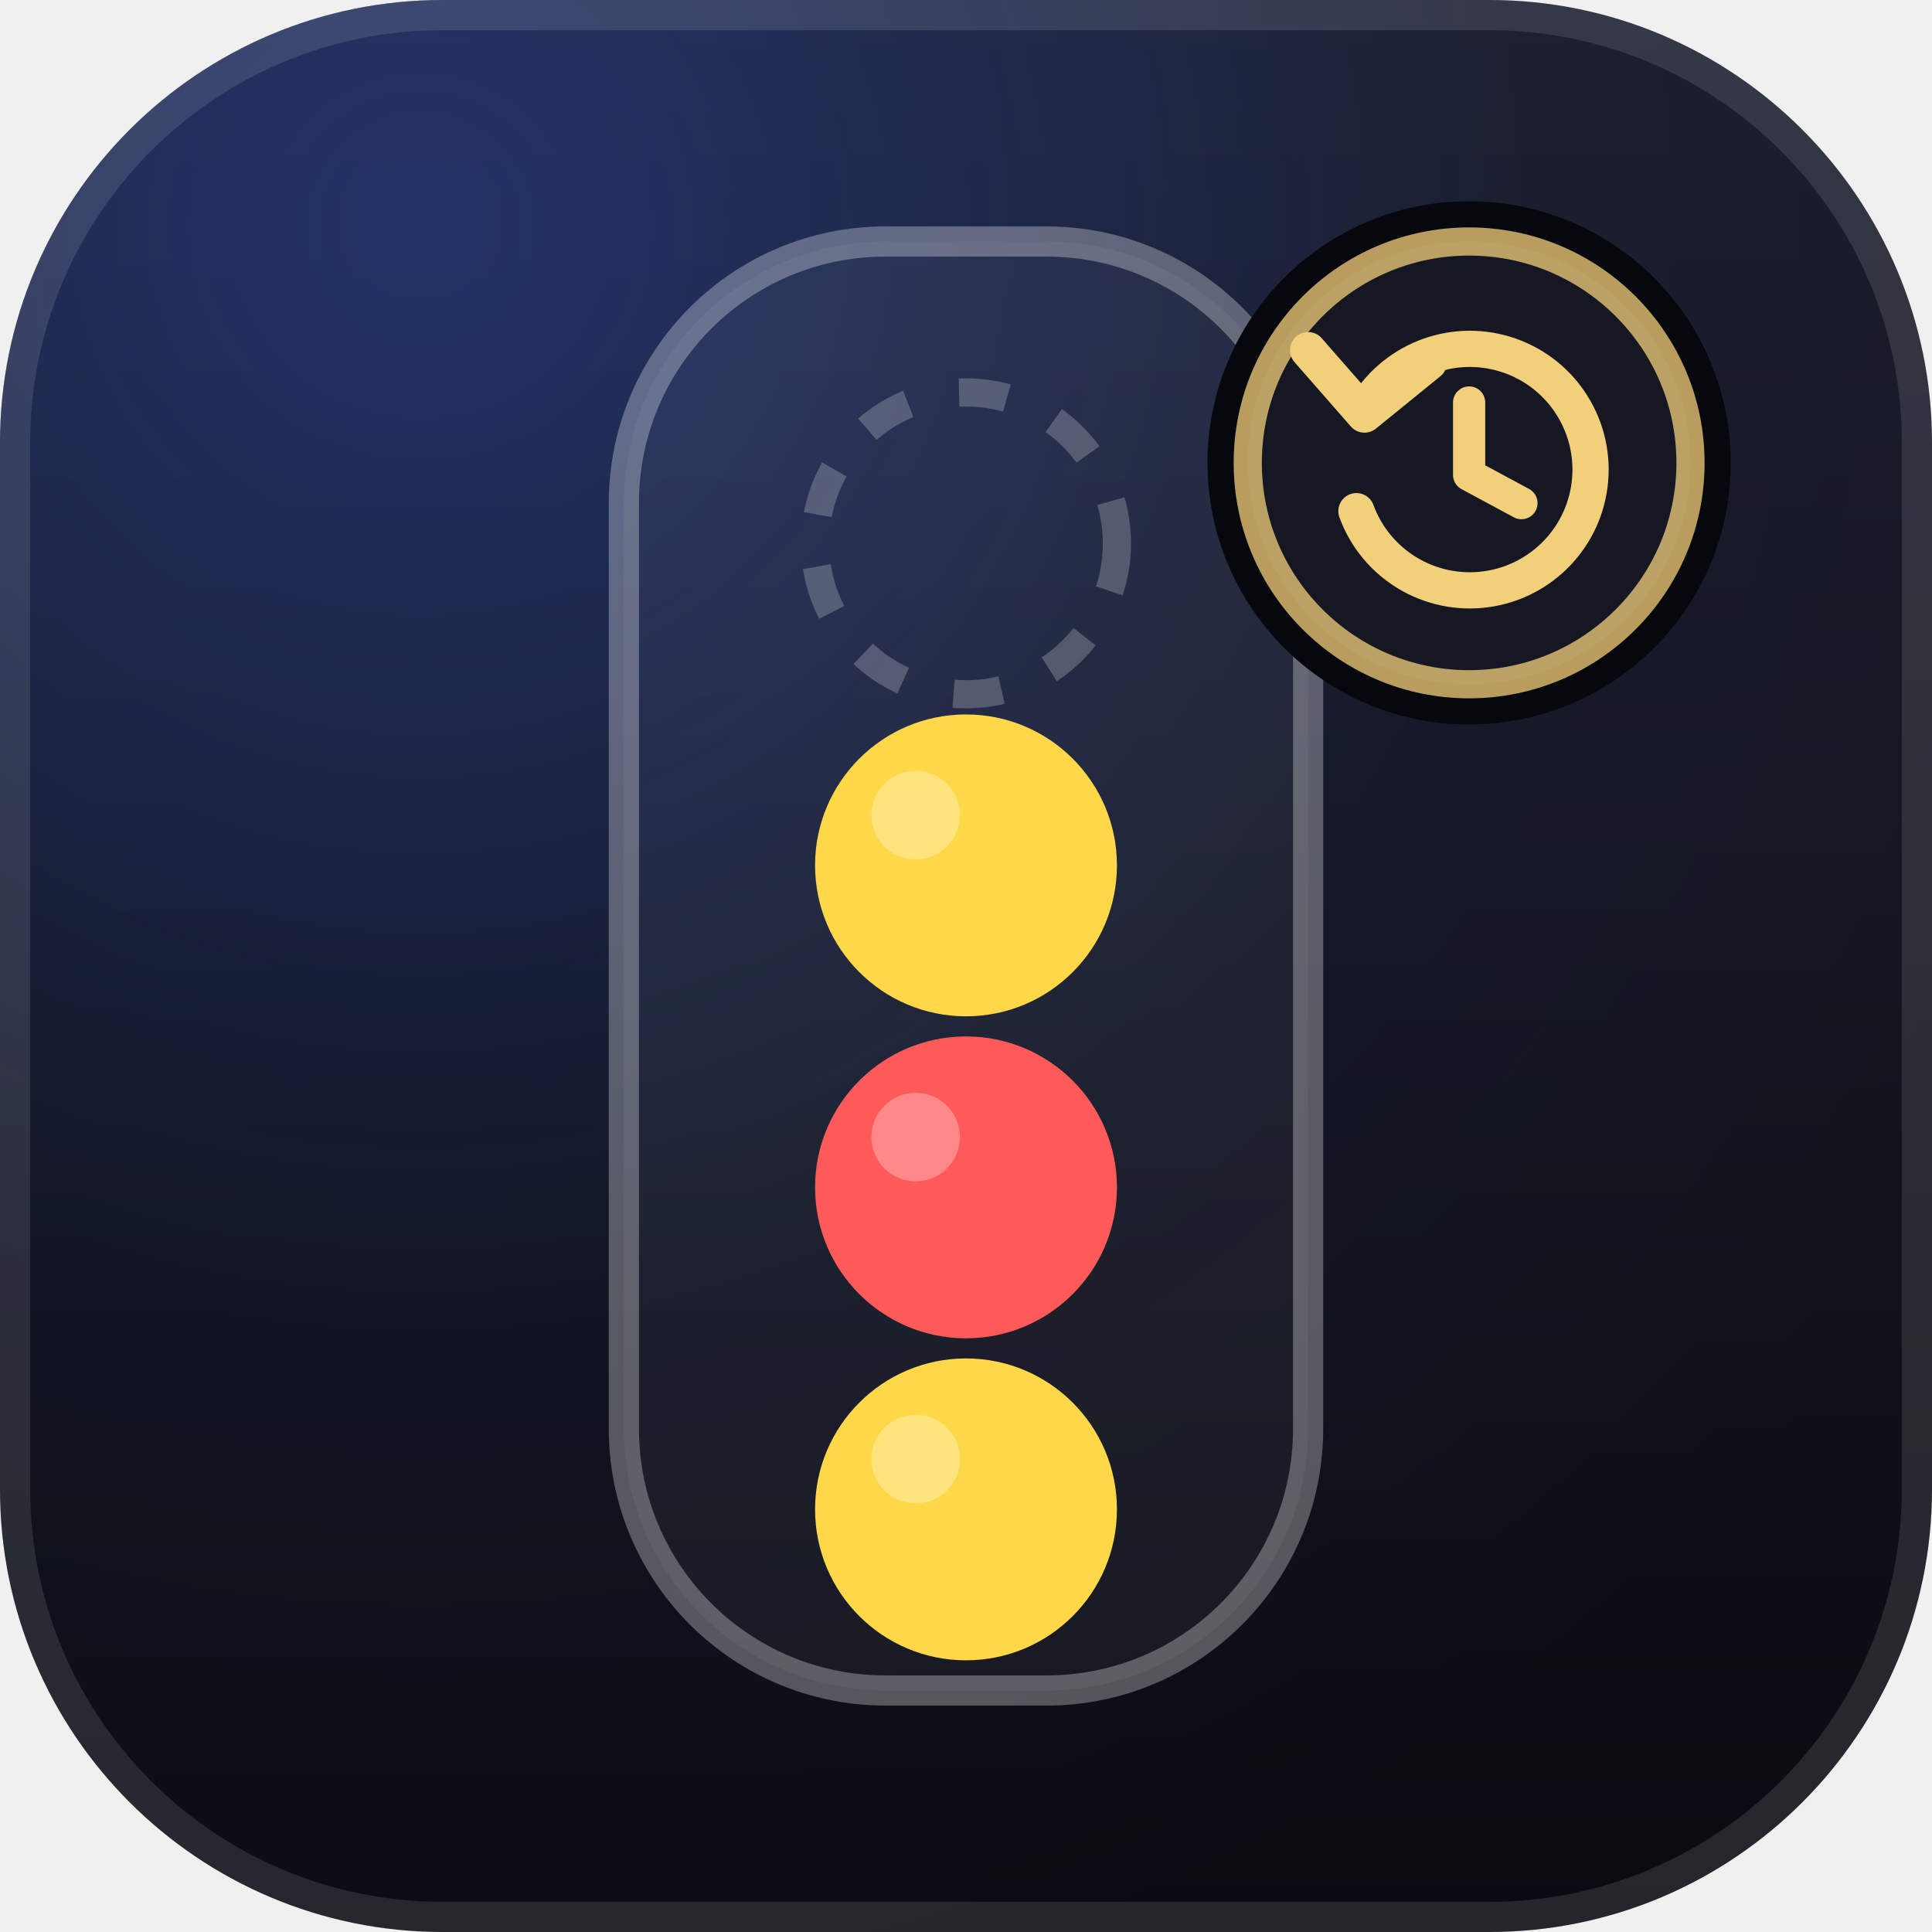
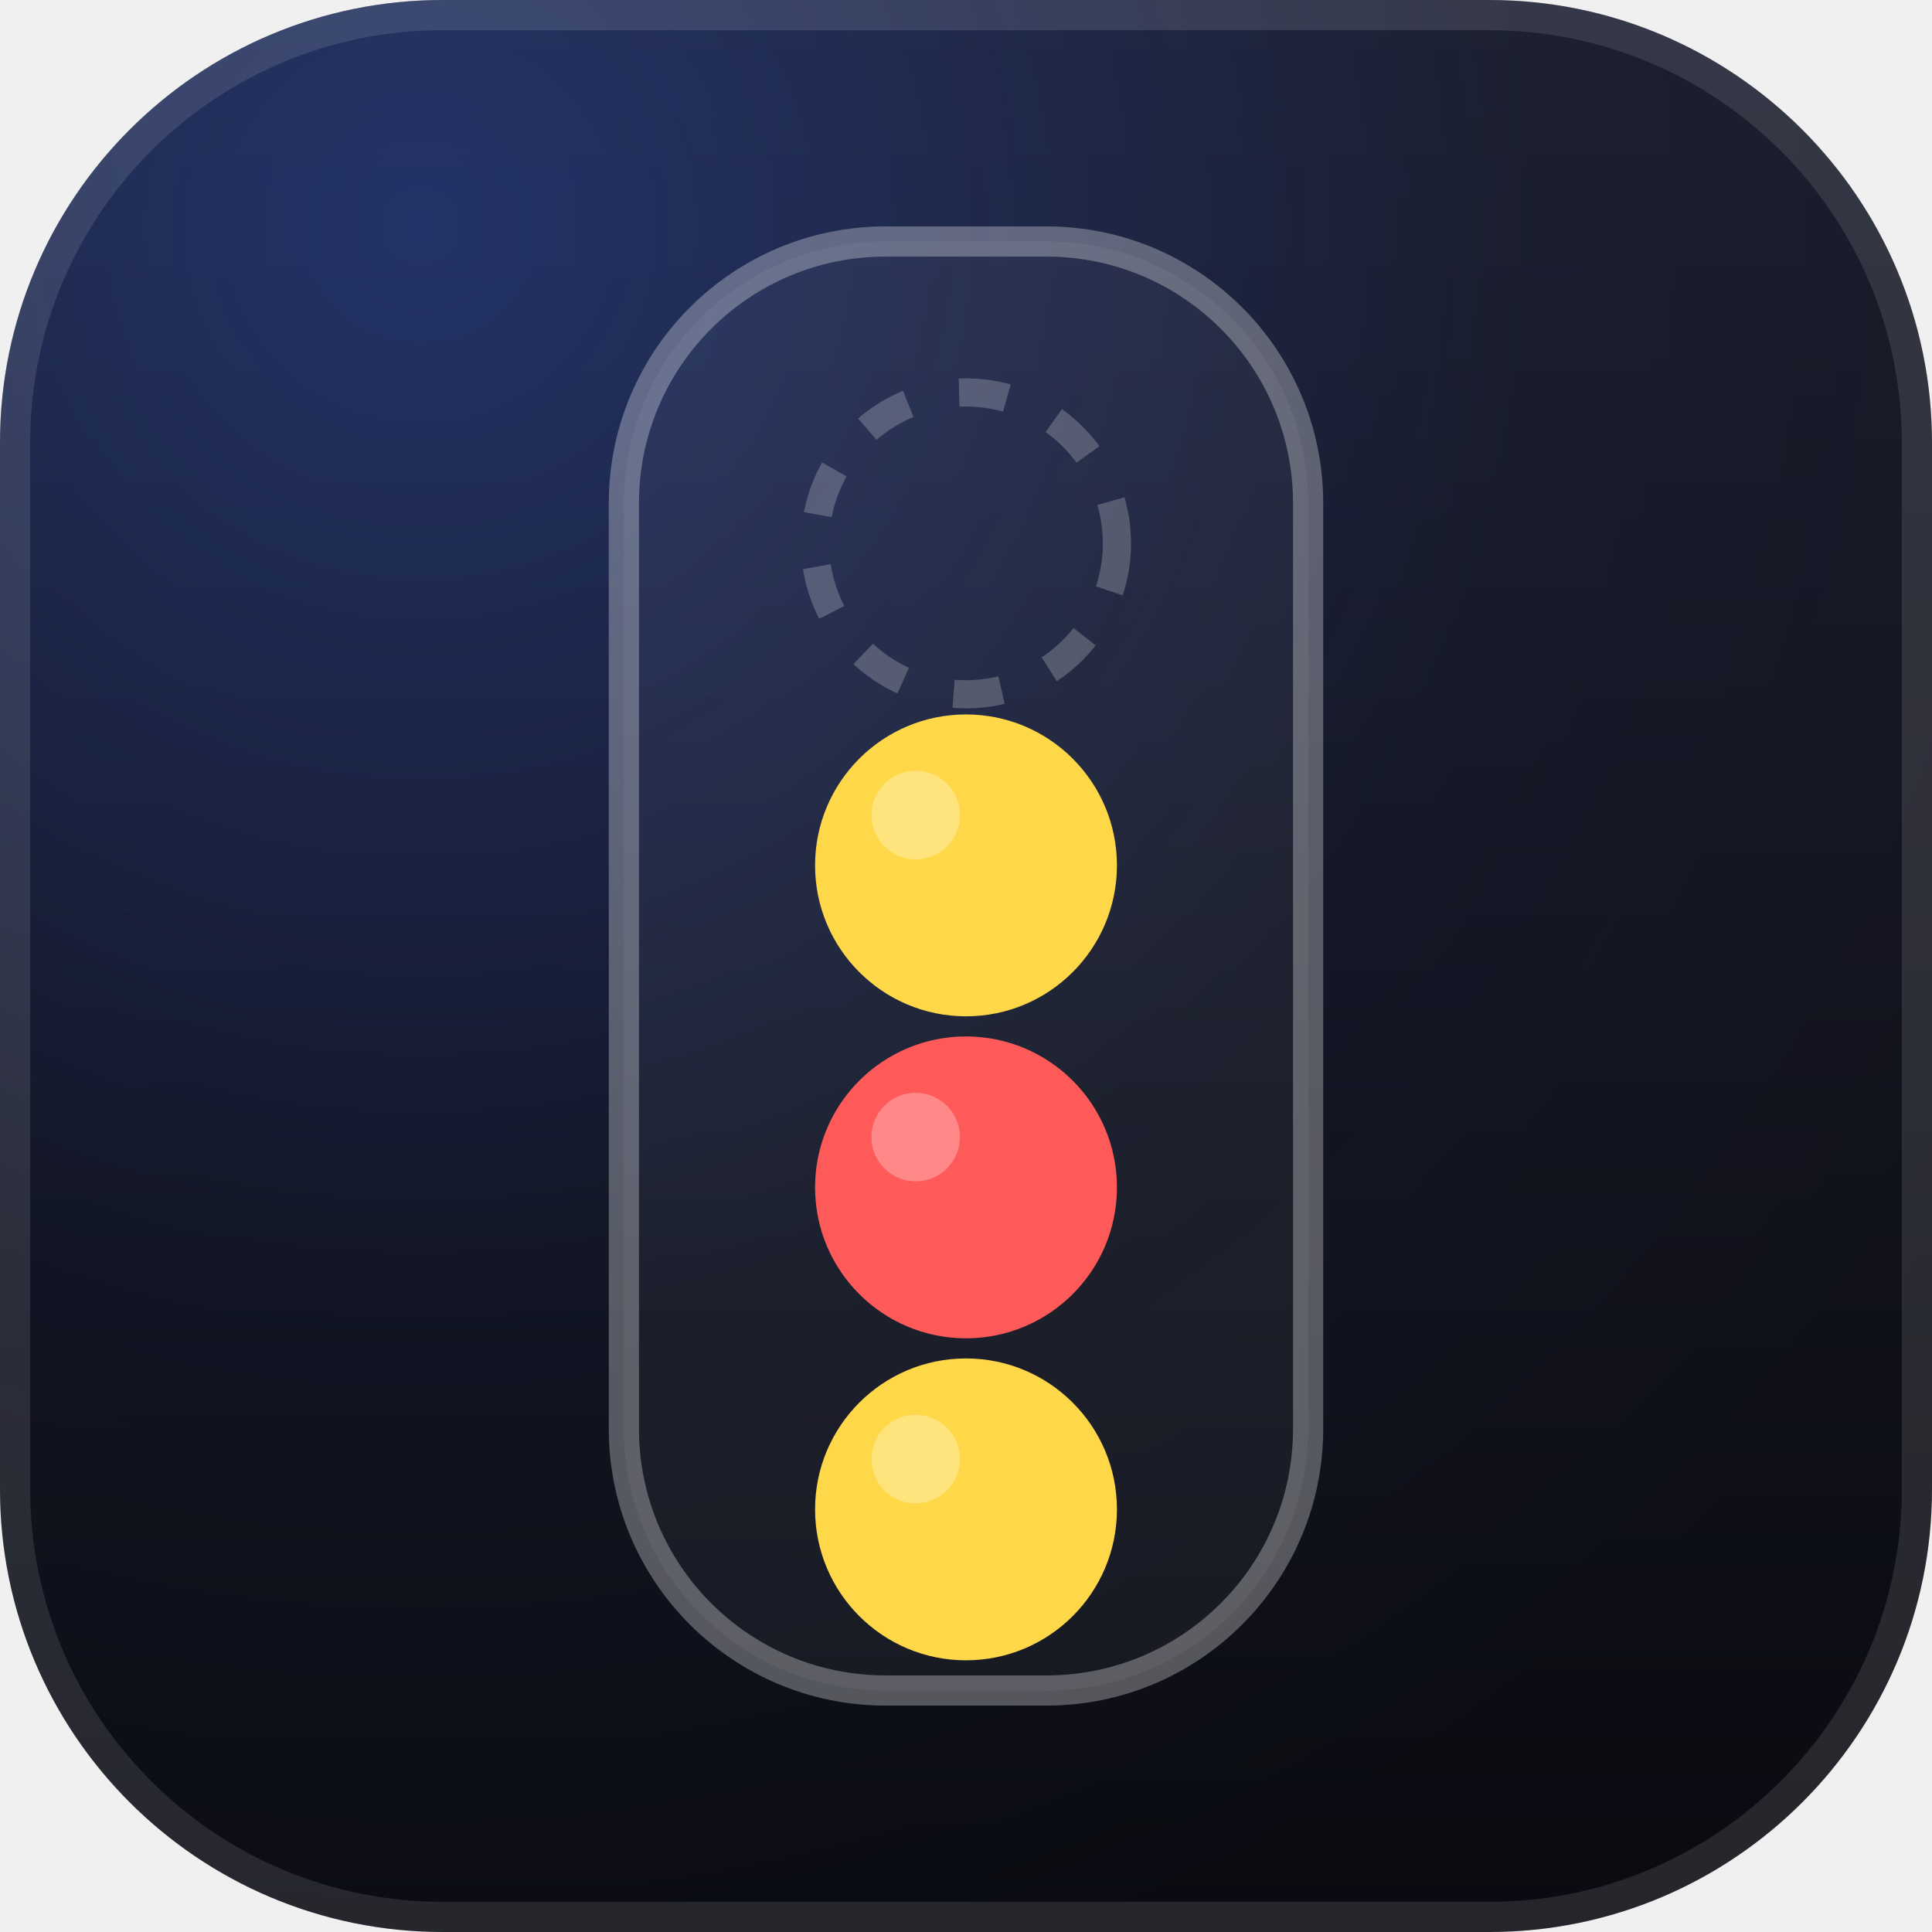
<svg xmlns="http://www.w3.org/2000/svg" viewBox="0 0 96 96" width="96" height="96">
  <defs>
    <linearGradient id="connect4v1-bg" x1="0" y1="0" x2="0" y2="1">
      <stop offset="0" stop-color="#1b1d29" />
      <stop offset="1" stop-color="#0a0b11" />
    </linearGradient>
    <radialGradient id="connect4v1-tint" cx=".22" cy=".12" r=".95">
      <stop offset="0" stop-color="#3b6cff" stop-opacity=".30" />
      <stop offset=".6" stop-color="#3b6cff" stop-opacity=".04" />
      <stop offset="1" stop-color="#3b6cff" stop-opacity="0" />
    </radialGradient>
  </defs>
  <rect width="96" height="96" rx="22" fill="url(#connect4v1-bg)" />
  <rect width="96" height="96" rx="22" fill="url(#connect4v1-tint)" />
  <rect x=".75" y=".75" width="94.5" height="94.5" rx="21.25" fill="none" stroke="#fff" stroke-opacity=".11" stroke-width="1.5" />
  <rect x="31" y="12" width="34" height="72" rx="13" fill="#fff" fill-opacity=".05" stroke="#fff" stroke-opacity=".3" stroke-width="1.5" />
  <circle cx="48" cy="27" r="7.5" fill="none" stroke="#fff" stroke-opacity=".22" stroke-width="1.4" stroke-dasharray="2.4 2.6" />
  <circle cx="48" cy="43" r="7.5" fill="#ffd84a" />
  <circle cx="48" cy="59" r="7.5" fill="#ff5a5a" />
  <circle cx="48" cy="75" r="7.5" fill="#ffd84a" />
  <g fill="#fff" fill-opacity=".28">
    <circle cx="45.5" cy="40.5" r="2.2" />
    <circle cx="45.5" cy="56.5" r="2.2" />
    <circle cx="45.5" cy="72.5" r="2.2" />
  </g>
-   <g transform="translate(73 23)">
-     <circle r="13" fill="#07080d" />
-     <circle r="11" fill="#151722" stroke="#f2cf7a" stroke-opacity=".75" stroke-width="1.4" />
-     <path d="M-5.2 -2.6A6 6 0 1 1 -5.6 2.4" fill="none" stroke="#f2cf7a" stroke-width="1.8" stroke-linecap="round" />
-     <path d="M-8 -5.6L-5.2 -2.4L-2 -5" fill="none" stroke="#f2cf7a" stroke-width="1.8" stroke-linecap="round" stroke-linejoin="round" />
-     <path d="M0 -3V0.6L2.6 2" fill="none" stroke="#f2cf7a" stroke-width="1.6" stroke-linecap="round" stroke-linejoin="round" />
-   </g>
</svg>
